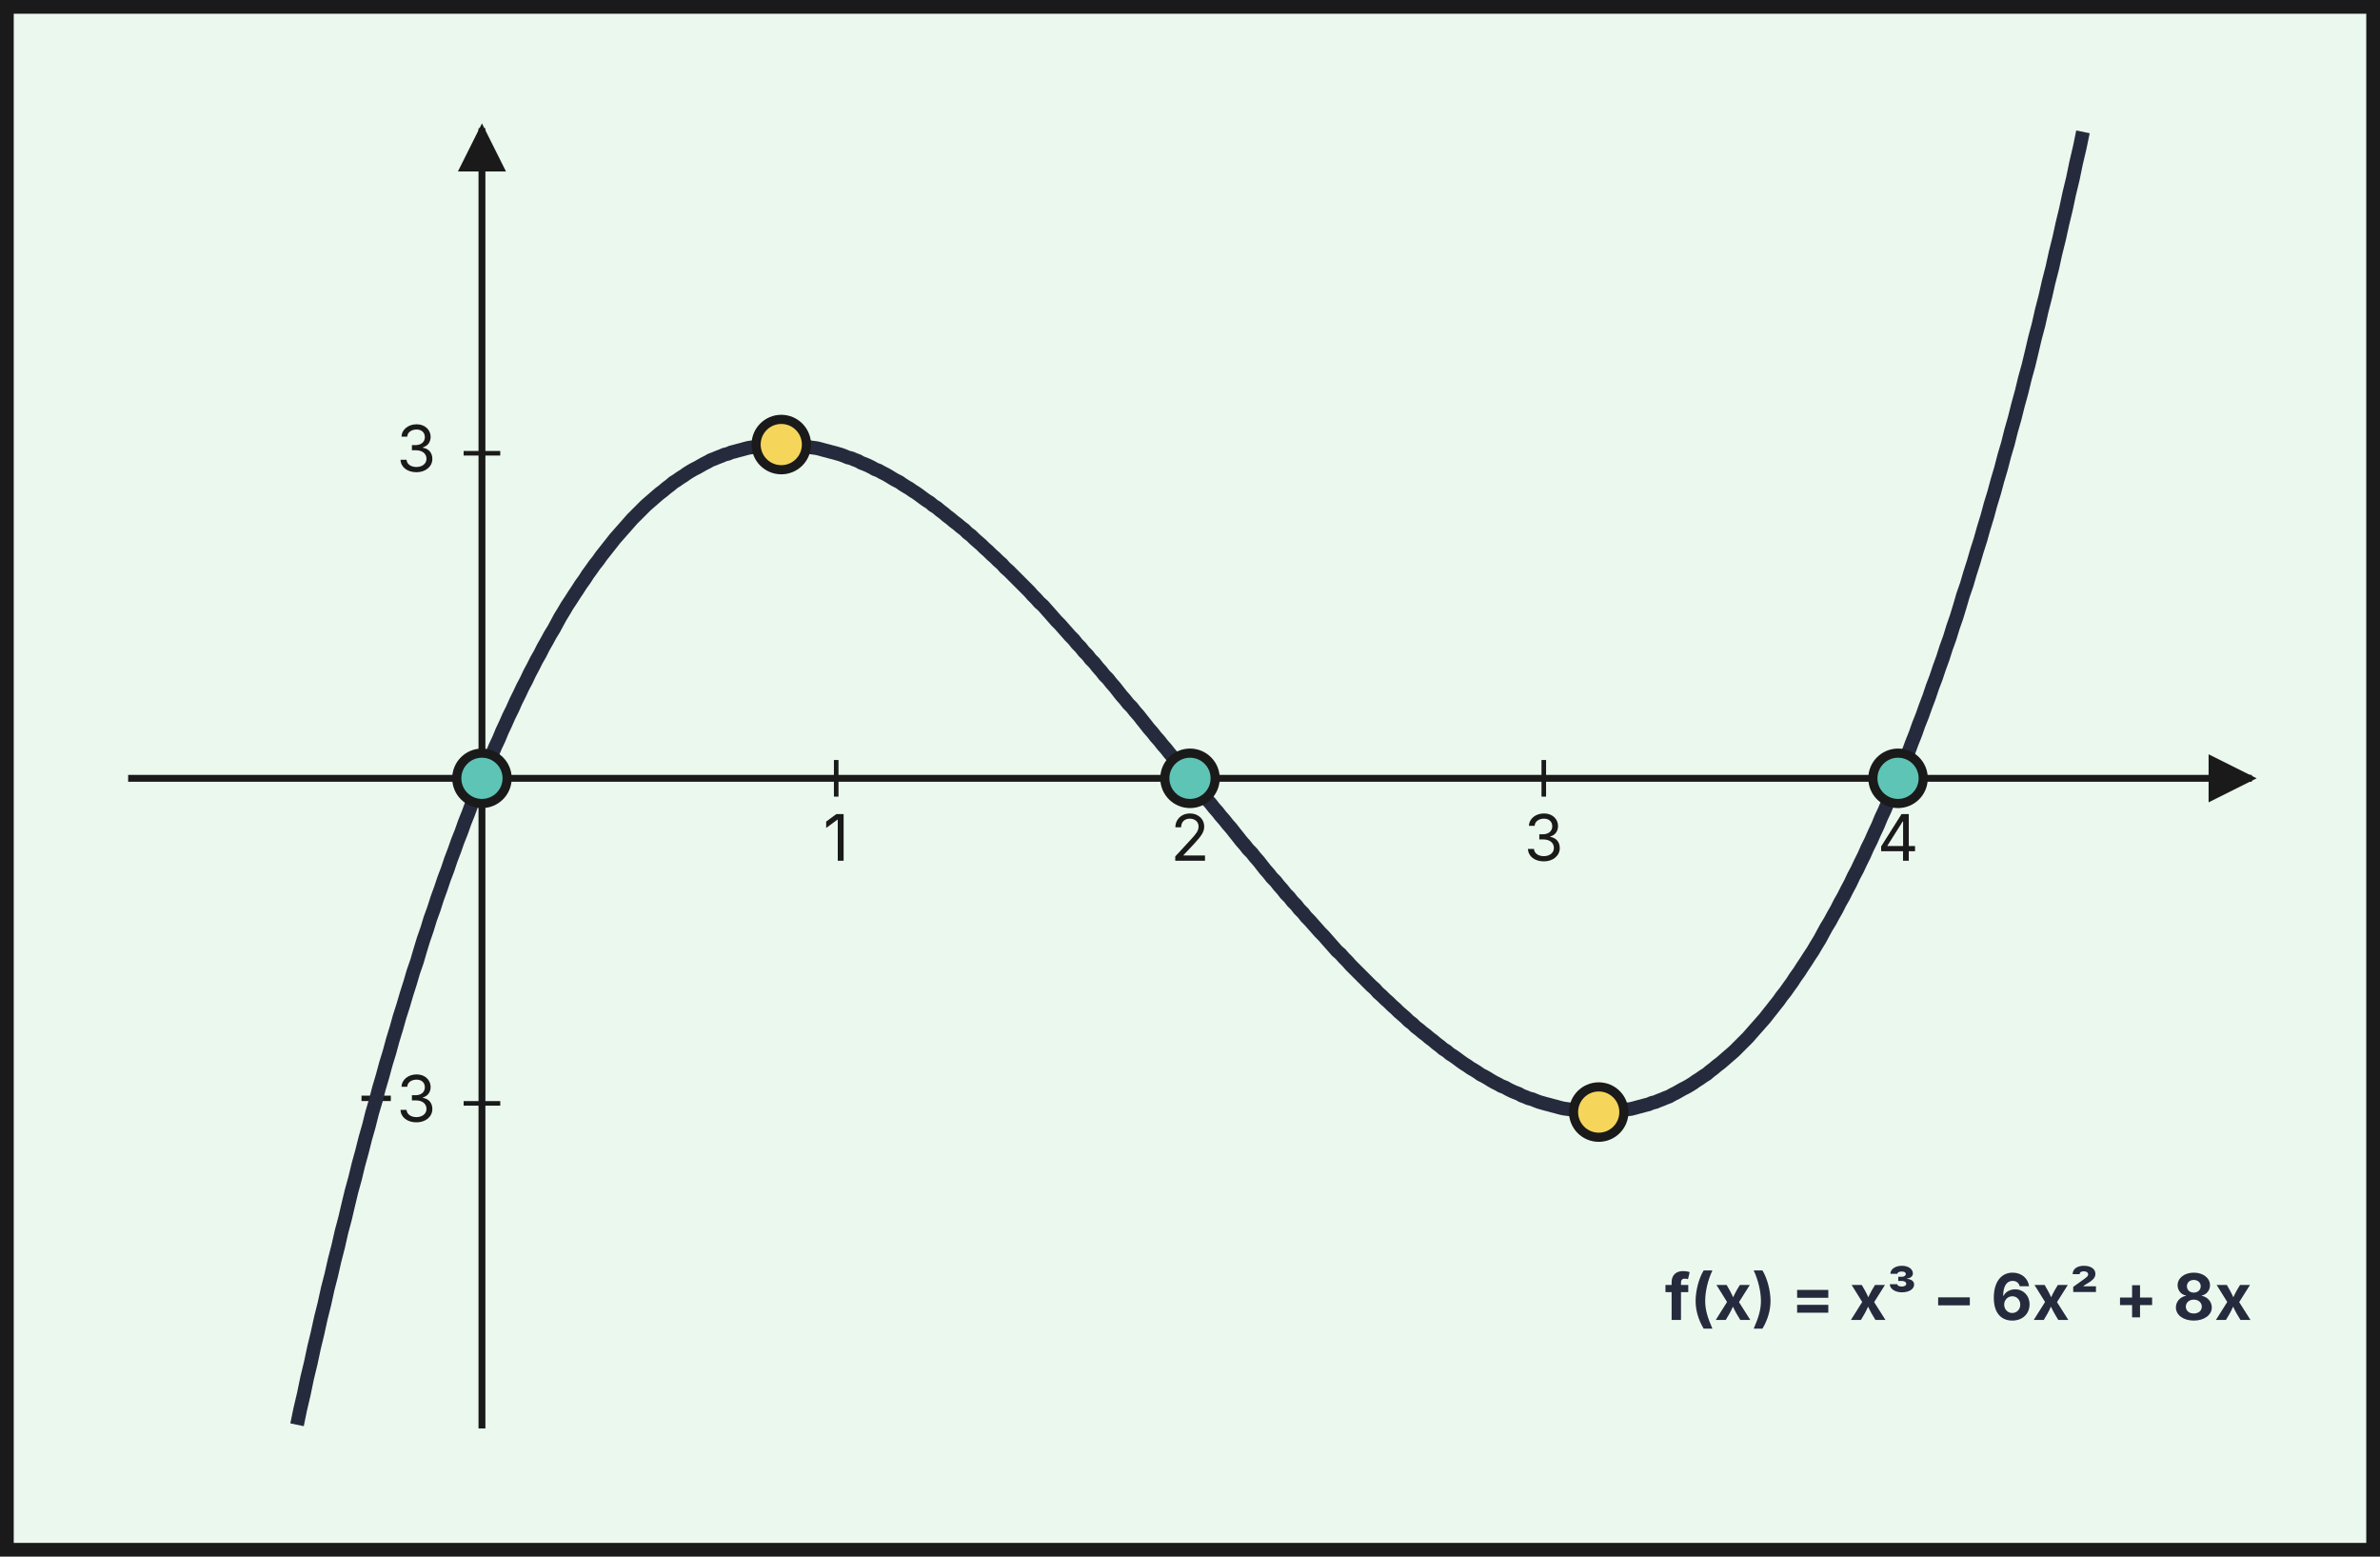
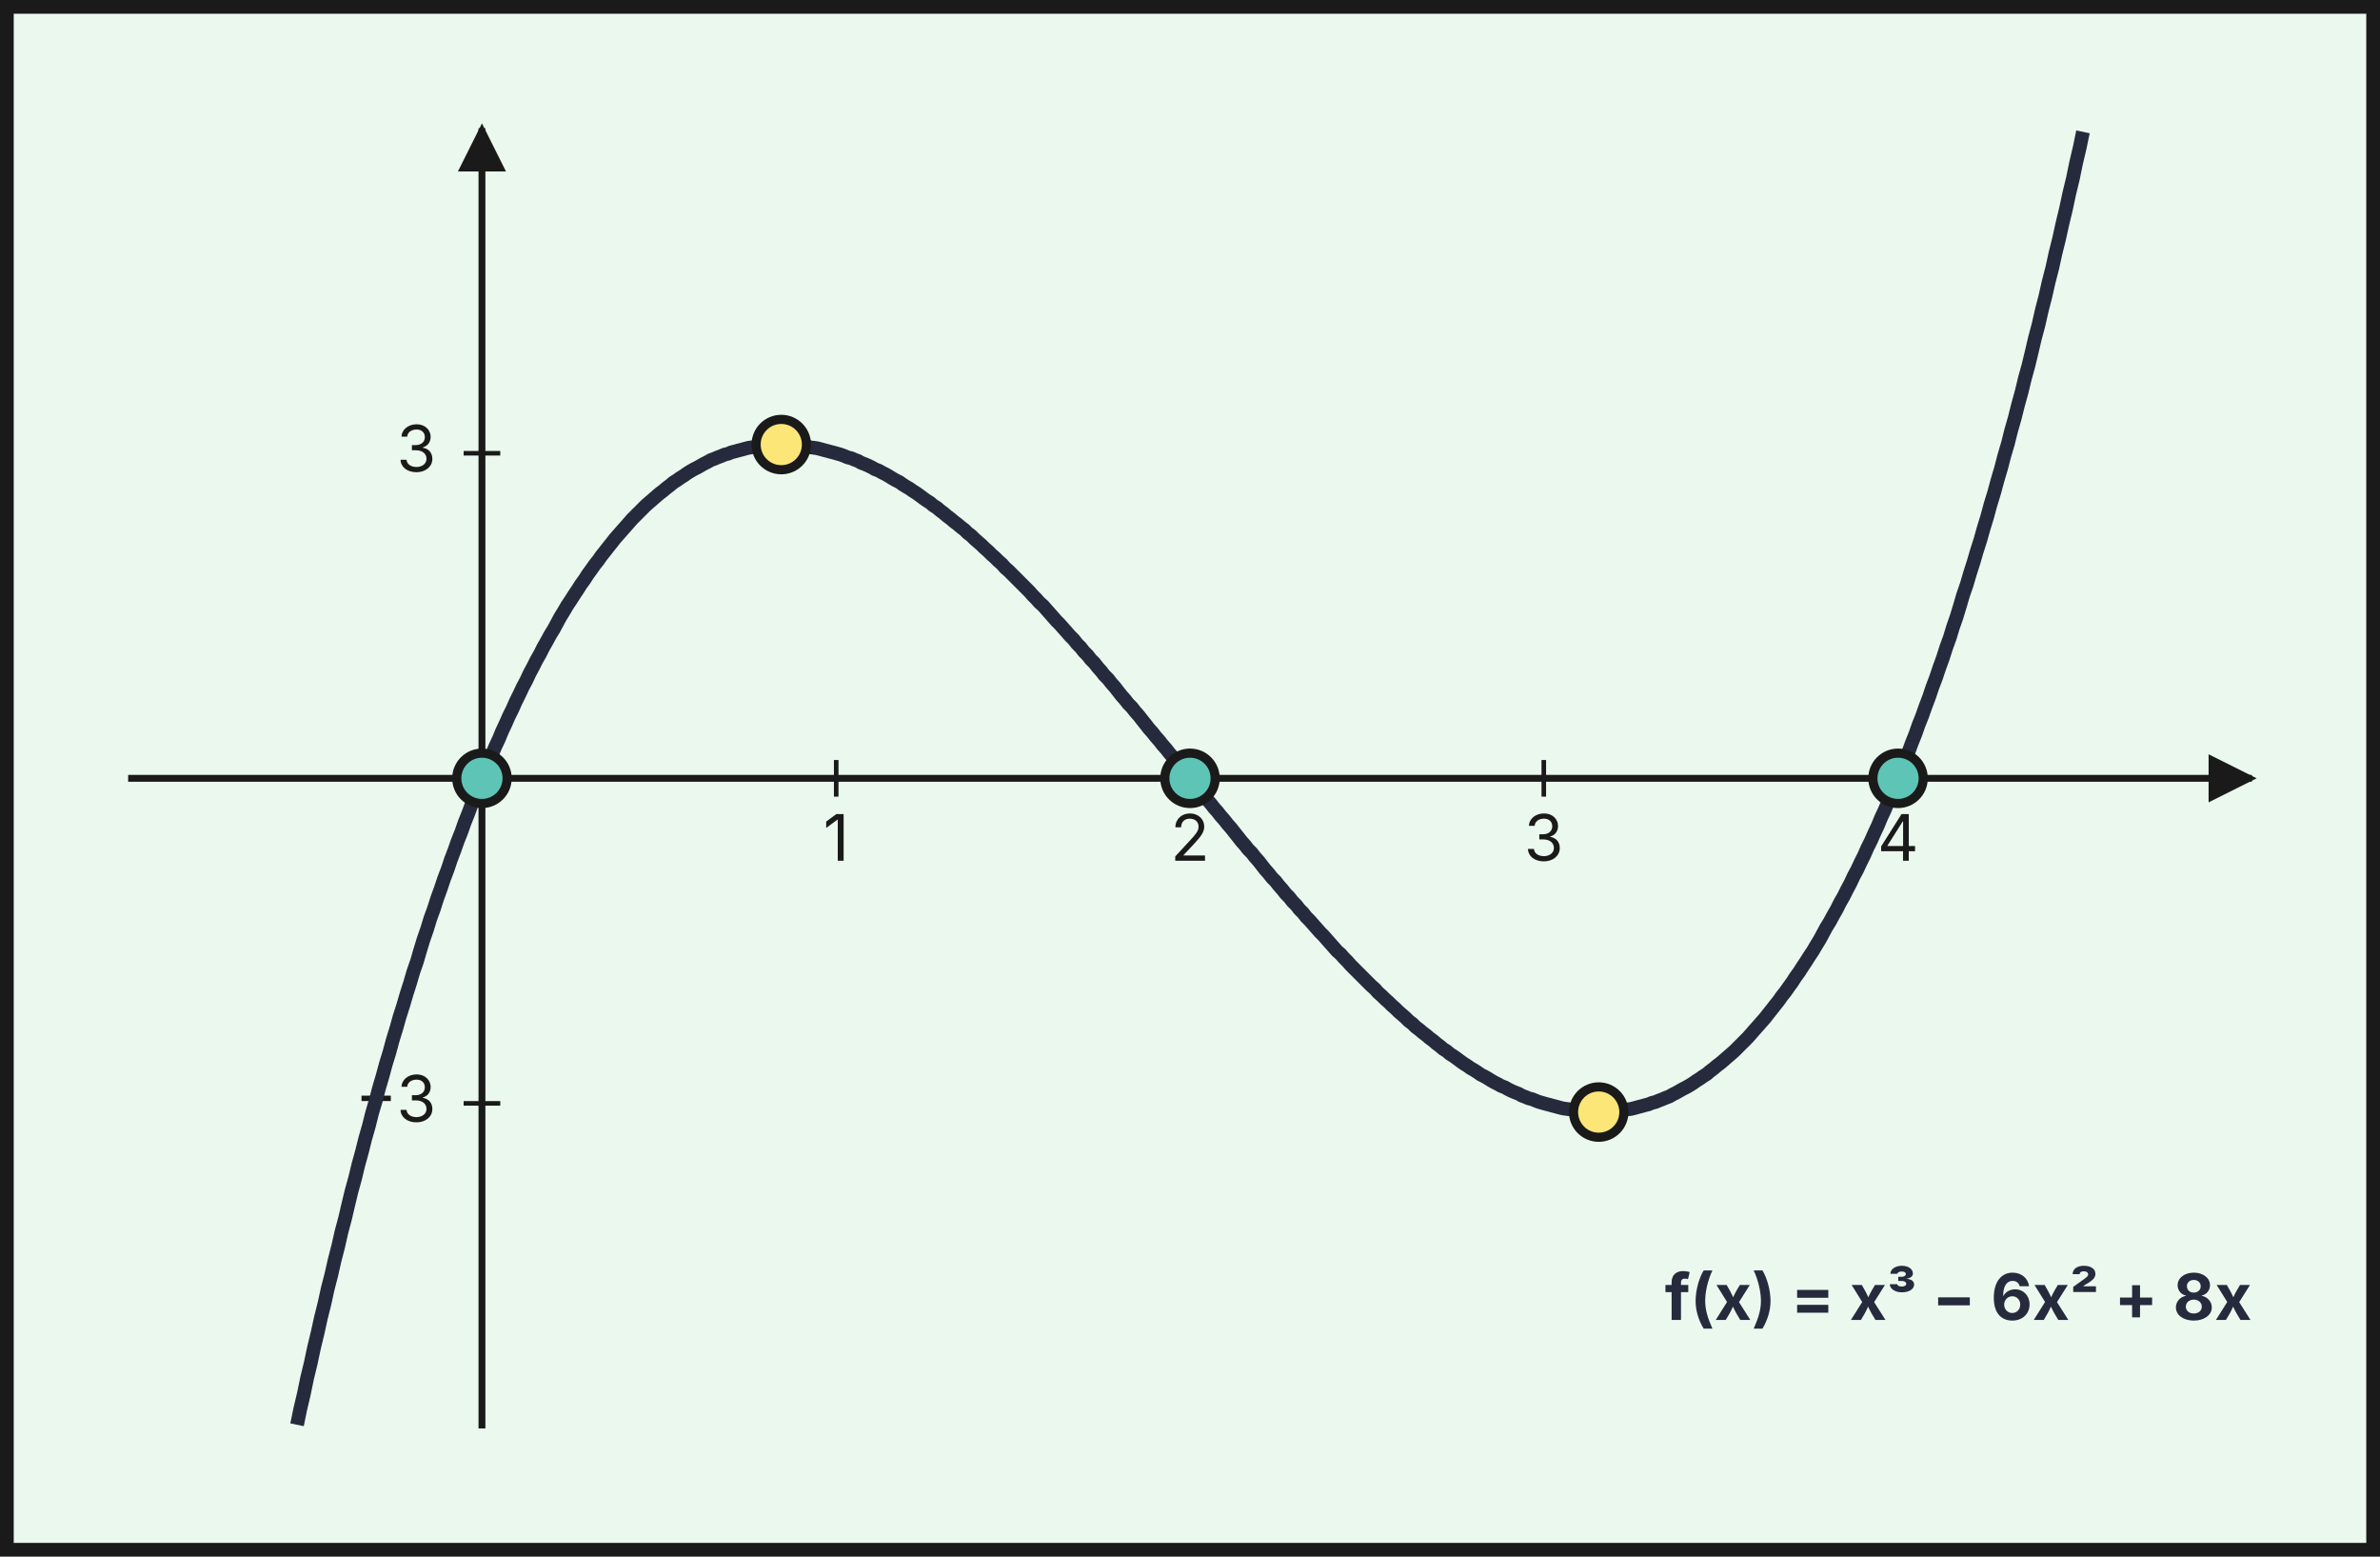
<svg xmlns="http://www.w3.org/2000/svg" viewBox="0 0 520 340" width="520" height="340" font-family="Inter, Helvetica, Arial, sans-serif" role="img">
  <defs>
    <marker id="f" viewBox="0 0 10 10" refX="9" refY="5" markerWidth="7" markerHeight="7" orient="auto">
      <path d="M0,0 L10,5 L0,10 z" fill="#1A1A1A" />
    </marker>
  </defs>
  <rect x="1.5" y="1.5" width="517" height="337" fill="#EBF8EE" stroke="#1A1A1A" stroke-width="3" />
  <line x1="28.0" y1="170.0" x2="492.0" y2="170.0" stroke="#1A1A1A" stroke-width="1.5" marker-end="url(#f)" />
  <line x1="105.3" y1="312.0" x2="105.3" y2="28.0" stroke="#1A1A1A" stroke-width="1.5" marker-end="url(#f)" />
  <line x1="182.7" y1="166.0" x2="182.7" y2="174.0" stroke="#1A1A1A" />
  <text x="182.7" y="188.0" text-anchor="middle" font-size="14" fill="#1A1A1A">1</text>
  <line x1="260.0" y1="166.0" x2="260.0" y2="174.0" stroke="#1A1A1A" />
  <text x="260.0" y="188.0" text-anchor="middle" font-size="14" fill="#1A1A1A">2</text>
  <line x1="337.3" y1="166.0" x2="337.3" y2="174.0" stroke="#1A1A1A" />
  <text x="337.3" y="188.0" text-anchor="middle" font-size="14" fill="#1A1A1A">3</text>
  <line x1="414.7" y1="166.0" x2="414.7" y2="174.0" stroke="#1A1A1A" />
  <text x="414.7" y="188.0" text-anchor="middle" font-size="14" fill="#1A1A1A">4</text>
  <line x1="101.3" y1="241.0" x2="109.3" y2="241.0" stroke="#1A1A1A" />
  <text x="95.3" y="245.0" text-anchor="end" font-size="14" fill="#1A1A1A">−3</text>
  <line x1="101.3" y1="99.0" x2="109.3" y2="99.0" stroke="#1A1A1A" />
  <text x="95.3" y="103.0" text-anchor="end" font-size="14" fill="#1A1A1A">3</text>
  <path d="M64.9,311.2 L65.6,307.8 L66.4,304.4 L67.1,301.0 L67.9,297.7 L68.6,294.4 L69.4,291.1 L70.1,287.9 L70.9,284.7 L71.6,281.5 L72.4,278.4 L73.1,275.3 L73.9,272.2 L74.6,269.1 L75.4,266.1 L76.1,263.1 L76.8,260.2 L77.6,257.3 L78.3,254.4 L79.1,251.5 L79.8,248.7 L80.6,245.9 L81.3,243.1 L82.1,240.4 L82.8,237.7 L83.6,235.0 L84.3,232.4 L85.1,229.8 L85.8,227.2 L86.6,224.6 L87.3,222.1 L88.1,219.6 L88.8,217.2 L89.6,214.7 L90.3,212.3 L91.1,210.0 L91.8,207.6 L92.5,205.3 L93.3,203.0 L94.0,200.7 L94.8,198.5 L95.5,196.3 L96.3,194.1 L97.0,192.0 L97.8,189.9 L98.5,187.8 L99.3,185.7 L100.0,183.7 L100.8,181.7 L101.5,179.7 L102.3,177.7 L103.0,175.8 L103.8,173.9 L104.5,172.0 L105.3,170.2 L106.0,168.4 L106.8,166.6 L107.5,164.8 L108.2,163.1 L109.0,161.4 L109.7,159.7 L110.5,158.0 L111.2,156.4 L112.0,154.8 L112.7,153.2 L113.5,151.6 L114.2,150.1 L115.0,148.6 L115.7,147.1 L116.5,145.6 L117.2,144.2 L118.0,142.8 L118.7,141.4 L119.5,140.0 L120.2,138.7 L121.0,137.4 L121.7,136.1 L122.4,134.8 L123.2,133.5 L123.9,132.3 L124.7,131.1 L125.4,130.0 L126.2,128.8 L126.9,127.7 L127.7,126.6 L128.4,125.5 L129.2,124.4 L129.9,123.4 L130.7,122.4 L131.4,121.4 L132.2,120.4 L132.9,119.5 L133.7,118.5 L134.4,117.6 L135.2,116.7 L135.9,115.9 L136.7,115.0 L137.4,114.2 L138.1,113.4 L138.9,112.6 L139.6,111.9 L140.4,111.1 L141.1,110.4 L141.9,109.7 L142.6,109.1 L143.4,108.4 L144.1,107.8 L144.9,107.2 L145.6,106.6 L146.4,106.0 L147.1,105.4 L147.9,104.9 L148.6,104.4 L149.4,103.9 L150.1,103.4 L150.9,102.9 L151.6,102.5 L152.4,102.1 L153.1,101.7 L153.8,101.3 L154.6,100.9 L155.3,100.5 L156.1,100.2 L156.8,99.9 L157.6,99.6 L158.3,99.3 L159.1,99.1 L159.8,98.8 L160.6,98.6 L161.3,98.4 L162.1,98.2 L162.8,98.0 L163.6,97.8 L164.3,97.7 L165.1,97.6 L165.8,97.5 L166.6,97.4 L167.3,97.3 L168.1,97.2 L168.8,97.2 L169.5,97.1 L170.3,97.1 L171.0,97.1 L171.8,97.1 L172.5,97.2 L173.3,97.2 L174.0,97.3 L174.8,97.3 L175.5,97.4 L176.3,97.5 L177.0,97.7 L177.8,97.8 L178.5,97.9 L179.3,98.1 L180.0,98.3 L180.8,98.5 L181.5,98.7 L182.3,98.9 L183.0,99.1 L183.7,99.3 L184.5,99.6 L185.2,99.9 L186.0,100.1 L186.7,100.4 L187.5,100.7 L188.2,101.1 L189.0,101.4 L189.7,101.7 L190.5,102.1 L191.2,102.5 L192.0,102.8 L192.7,103.2 L193.5,103.6 L194.2,104.0 L195.0,104.5 L195.7,104.9 L196.5,105.3 L197.2,105.8 L198.0,106.3 L198.7,106.7 L199.4,107.2 L200.2,107.7 L200.9,108.2 L201.7,108.8 L202.4,109.3 L203.2,109.8 L203.9,110.4 L204.7,110.9 L205.4,111.5 L206.2,112.1 L206.9,112.7 L207.7,113.3 L208.4,113.9 L209.2,114.5 L209.9,115.1 L210.7,115.7 L211.4,116.4 L212.2,117.0 L212.9,117.7 L213.7,118.4 L214.4,119.0 L215.1,119.7 L215.9,120.4 L216.6,121.1 L217.4,121.8 L218.1,122.5 L218.9,123.2 L219.6,124.0 L220.4,124.7 L221.1,125.4 L221.9,126.2 L222.6,126.9 L223.4,127.7 L224.1,128.4 L224.9,129.2 L225.6,130.0 L226.4,130.8 L227.1,131.6 L227.9,132.3 L228.6,133.1 L229.4,134.0 L230.1,134.8 L230.8,135.6 L231.6,136.4 L232.3,137.2 L233.1,138.1 L233.8,138.9 L234.6,139.7 L235.3,140.6 L236.1,141.4 L236.8,142.3 L237.6,143.1 L238.3,144.0 L239.1,144.8 L239.8,145.7 L240.6,146.6 L241.3,147.5 L242.1,148.3 L242.8,149.2 L243.6,150.1 L244.3,151.0 L245.0,151.9 L245.8,152.8 L246.5,153.7 L247.3,154.5 L248.0,155.4 L248.8,156.3 L249.5,157.2 L250.3,158.2 L251.0,159.1 L251.8,160.0 L252.5,160.9 L253.3,161.8 L254.0,162.7 L254.8,163.6 L255.5,164.5 L256.3,165.4 L257.0,166.3 L257.8,167.3 L258.5,168.2 L259.3,169.1 L260.0,170.0 L260.7,170.9 L261.5,171.8 L262.2,172.7 L263.0,173.7 L263.7,174.6 L264.5,175.5 L265.2,176.4 L266.0,177.3 L266.7,178.2 L267.5,179.1 L268.2,180.0 L269.0,180.9 L269.7,181.8 L270.5,182.8 L271.2,183.7 L272.0,184.6 L272.7,185.5 L273.5,186.3 L274.2,187.2 L275.0,188.1 L275.7,189.0 L276.4,189.9 L277.2,190.8 L277.9,191.7 L278.7,192.5 L279.4,193.4 L280.2,194.3 L280.9,195.2 L281.7,196.0 L282.4,196.9 L283.2,197.7 L283.9,198.6 L284.7,199.4 L285.4,200.3 L286.2,201.1 L286.9,201.9 L287.7,202.8 L288.4,203.6 L289.2,204.4 L289.9,205.2 L290.6,206.0 L291.4,206.9 L292.1,207.7 L292.9,208.4 L293.6,209.2 L294.4,210.0 L295.1,210.8 L295.9,211.6 L296.6,212.3 L297.4,213.1 L298.1,213.8 L298.9,214.6 L299.6,215.3 L300.4,216.0 L301.1,216.8 L301.9,217.5 L302.6,218.2 L303.4,218.9 L304.1,219.6 L304.9,220.3 L305.6,221.0 L306.3,221.6 L307.1,222.3 L307.8,223.0 L308.6,223.6 L309.3,224.3 L310.1,224.9 L310.8,225.5 L311.6,226.1 L312.3,226.7 L313.1,227.3 L313.8,227.9 L314.6,228.5 L315.3,229.1 L316.1,229.6 L316.8,230.2 L317.6,230.7 L318.3,231.2 L319.1,231.8 L319.8,232.3 L320.6,232.8 L321.3,233.3 L322.0,233.7 L322.8,234.2 L323.5,234.7 L324.3,235.1 L325.0,235.5 L325.8,236.0 L326.5,236.4 L327.3,236.8 L328.0,237.2 L328.8,237.5 L329.5,237.9 L330.3,238.3 L331.0,238.6 L331.8,238.9 L332.5,239.3 L333.3,239.6 L334.0,239.9 L334.8,240.1 L335.5,240.4 L336.3,240.7 L337.0,240.9 L337.7,241.1 L338.5,241.3 L339.2,241.5 L340.0,241.7 L340.7,241.9 L341.5,242.1 L342.2,242.2 L343.0,242.3 L343.7,242.5 L344.5,242.6 L345.2,242.7 L346.0,242.7 L346.7,242.8 L347.5,242.8 L348.2,242.9 L349.0,242.9 L349.7,242.9 L350.5,242.9 L351.2,242.8 L351.9,242.8 L352.7,242.7 L353.4,242.6 L354.2,242.5 L354.9,242.4 L355.7,242.3 L356.4,242.2 L357.2,242.0 L357.9,241.8 L358.7,241.6 L359.4,241.4 L360.2,241.2 L360.9,240.9 L361.7,240.7 L362.4,240.4 L363.2,240.1 L363.9,239.8 L364.7,239.5 L365.4,239.1 L366.2,238.7 L366.9,238.3 L367.6,237.9 L368.4,237.5 L369.1,237.1 L369.9,236.6 L370.6,236.1 L371.4,235.6 L372.1,235.1 L372.9,234.6 L373.6,234.0 L374.4,233.4 L375.1,232.8 L375.9,232.2 L376.6,231.6 L377.4,230.9 L378.1,230.3 L378.9,229.6 L379.6,228.9 L380.4,228.1 L381.1,227.4 L381.9,226.6 L382.6,225.8 L383.3,225.0 L384.1,224.1 L384.8,223.3 L385.6,222.4 L386.3,221.5 L387.1,220.5 L387.8,219.6 L388.6,218.6 L389.3,217.6 L390.1,216.6 L390.8,215.6 L391.6,214.5 L392.3,213.4 L393.1,212.3 L393.8,211.2 L394.6,210.0 L395.3,208.9 L396.1,207.7 L396.8,206.5 L397.6,205.2 L398.3,203.9 L399.0,202.6 L399.8,201.3 L400.5,200.0 L401.3,198.6 L402.0,197.2 L402.8,195.8 L403.5,194.4 L404.3,192.9 L405.0,191.4 L405.8,189.9 L406.5,188.4 L407.3,186.8 L408.0,185.2 L408.8,183.6 L409.5,182.0 L410.3,180.3 L411.0,178.6 L411.8,176.9 L412.5,175.2 L413.2,173.4 L414.0,171.6 L414.7,169.8 L415.5,168.0 L416.2,166.1 L417.0,164.2 L417.7,162.3 L418.5,160.3 L419.2,158.3 L420.0,156.3 L420.7,154.3 L421.5,152.2 L422.2,150.1 L423.0,148.0 L423.7,145.9 L424.5,143.7 L425.2,141.5 L426.0,139.3 L426.7,137.0 L427.5,134.7 L428.2,132.4 L428.9,130.0 L429.7,127.7 L430.4,125.3 L431.2,122.8 L431.9,120.4 L432.7,117.9 L433.4,115.4 L434.2,112.8 L434.9,110.2 L435.7,107.6 L436.4,105.0 L437.2,102.3 L437.9,99.6 L438.7,96.9 L439.4,94.1 L440.2,91.3 L440.9,88.5 L441.7,85.6 L442.4,82.7 L443.2,79.8 L443.9,76.9 L444.6,73.9 L445.4,70.9 L446.1,67.8 L446.9,64.7 L447.6,61.6 L448.4,58.5 L449.1,55.3 L449.9,52.1 L450.6,48.9 L451.4,45.6 L452.1,42.3 L452.9,39.0 L453.6,35.6 L454.4,32.2 L455.1,28.8" fill="none" stroke="#262A3D" stroke-width="3" />
  <circle cx="105.3" cy="170.0" r="5.5" fill="#5EC4B6" stroke="#1A1A1A" stroke-width="2" />
  <circle cx="260.0" cy="170.0" r="5.5" fill="#5EC4B6" stroke="#1A1A1A" stroke-width="2" />
  <circle cx="414.7" cy="170.0" r="5.5" fill="#5EC4B6" stroke="#1A1A1A" stroke-width="2" />
-   <circle cx="170.7" cy="97.1" r="5.5" fill="#F5D65B" stroke="#1A1A1A" stroke-width="2" />
-   <circle cx="349.3" cy="242.9" r="5.5" fill="#F5D65B" stroke="#1A1A1A" stroke-width="2" />
+   <circle cx="170.7" cy="97.1" r="5.5" fill="#FCE678" stroke="#1A1A1A" stroke-width="2" />
+   <circle cx="349.3" cy="242.9" r="5.5" fill="#FCE678" stroke="#1A1A1A" stroke-width="2" />
  <text x="492.0" y="288.3" text-anchor="end" font-size="14" fill="#262A3D" font-weight="700">f(x) = x³ − 6x² + 8x</text>
</svg>
